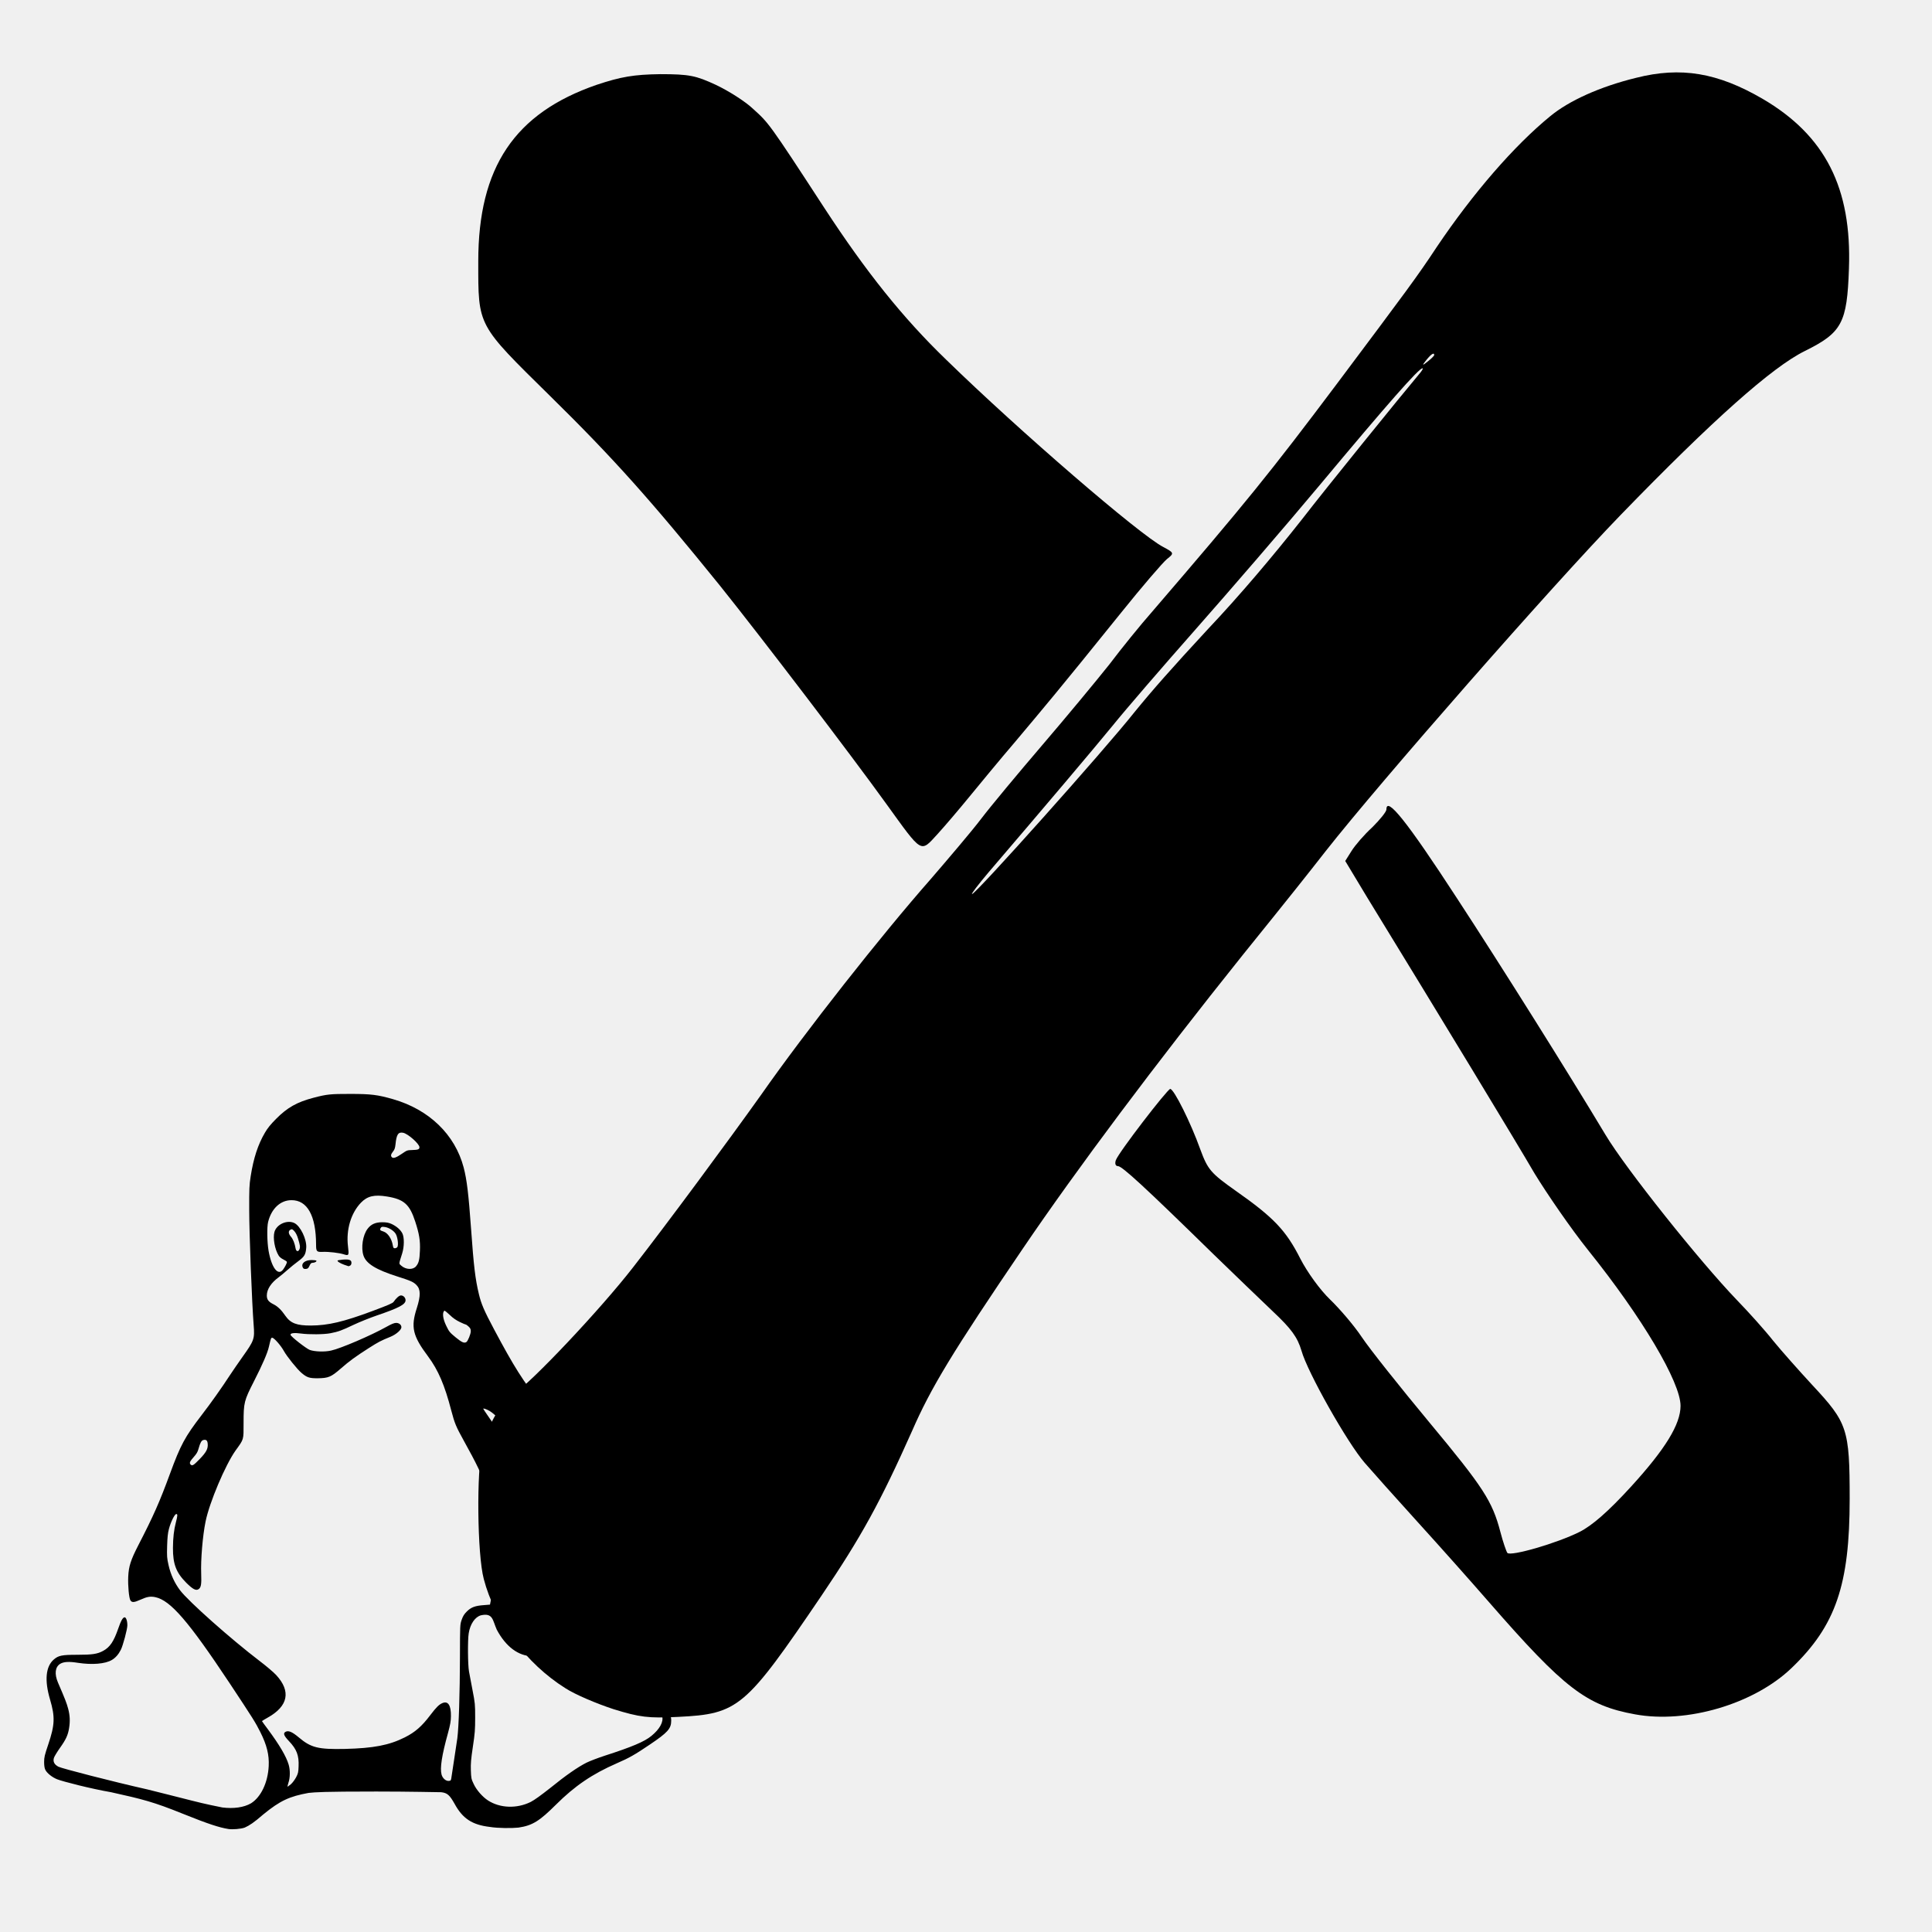
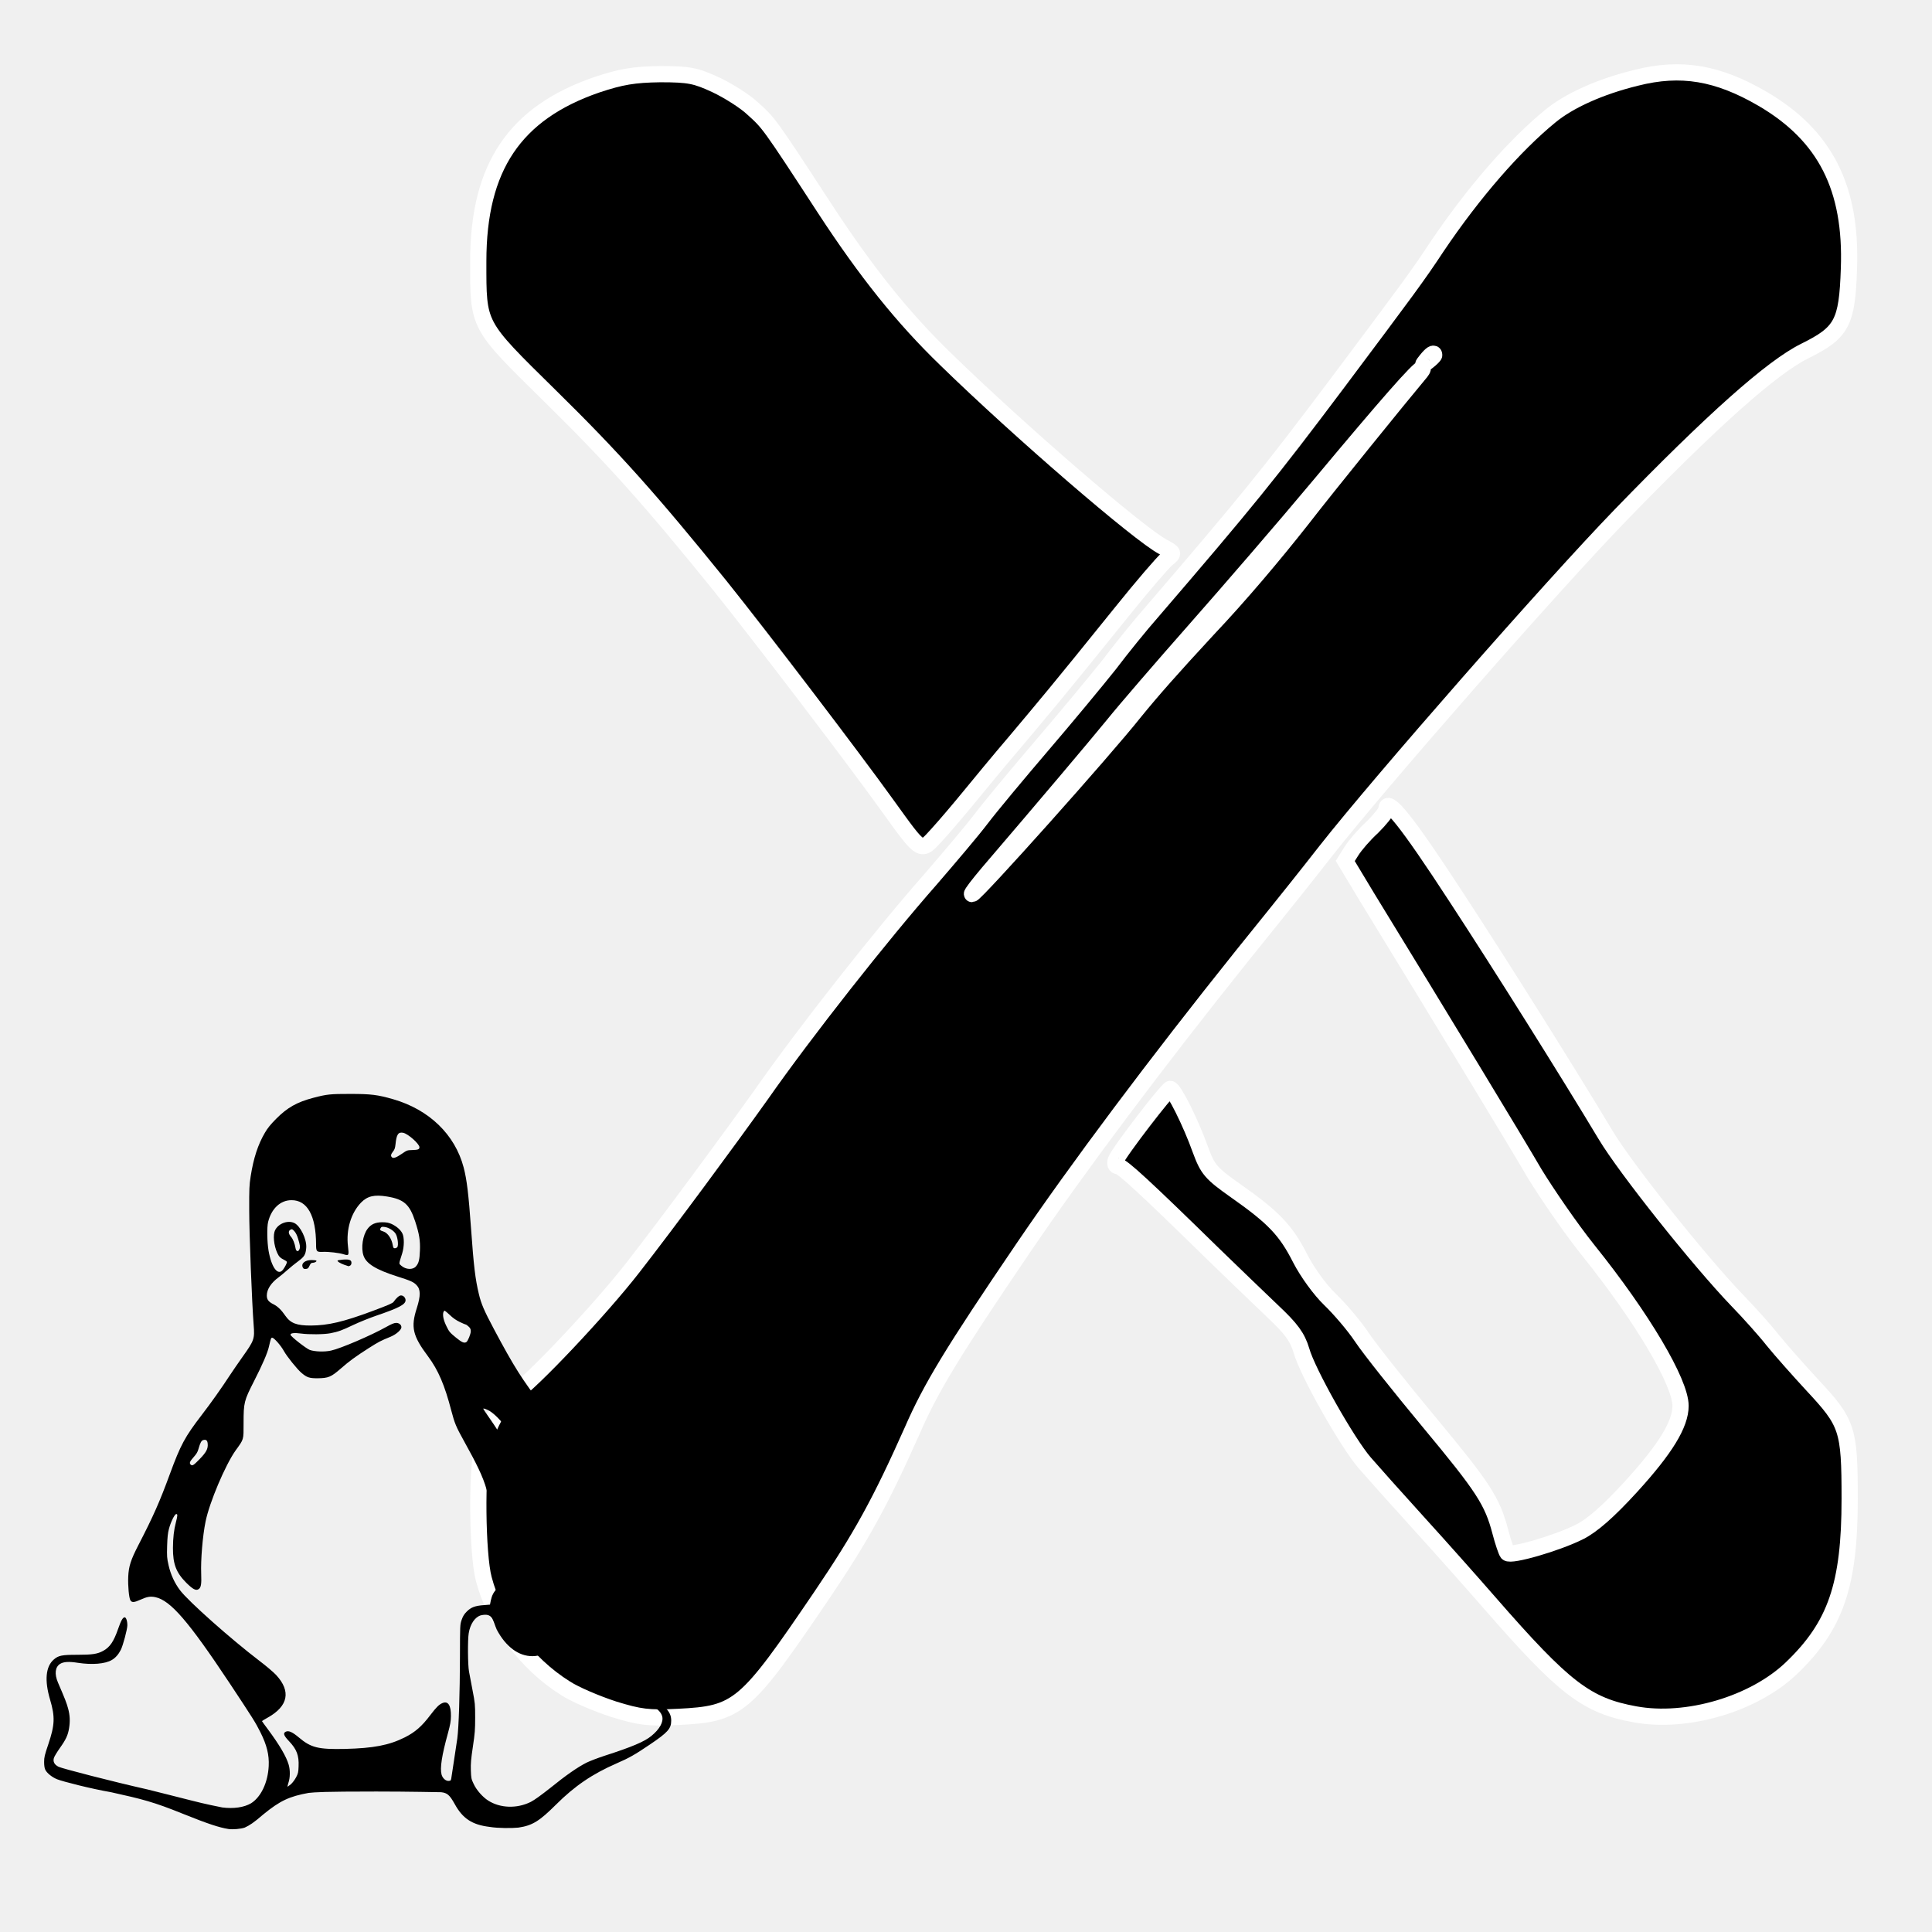
<svg xmlns="http://www.w3.org/2000/svg" version="1.0" width="1024pt" height="1024pt" viewBox="0 0 1024 1024" preserveAspectRatio="xMidYMid meet" id="svg262">
  <defs id="defs266" />
-   <g transform="translate(0,1024) scale(0.1,-0.1)" fill="#000000" stroke="none" id="g260">
-     <path d="m 8671.444,9827.453 c -190.974,-46.769 -354.666,-120.82 -454.051,-202.667 -190.974,-155.896 -409.231,-407.281 -602.154,-693.743 -101.333,-153.949 -159.795,-231.897 -526.154,-721.025 -358.564,-477.436 -483.282,-631.384 -984.102,-1214.051 -58.462,-66.256 -159.795,-190.974 -226.051,-278.666 -68.205,-85.743 -228,-278.666 -356.615,-428.718 -126.667,-148.103 -272.82,-323.487 -321.538,-387.795 -48.718,-64.308 -171.487,-208.513 -268.923,-321.538 -259.179,-294.257 -664.513,-808.718 -896.41,-1140 -173.436,-243.59 -498.871,-684 -678.154,-913.948 -173.436,-224.102 -543.692,-615.794 -633.333,-672.307 -66.256,-40.923 -134.462,-157.846 -167.59,-284.513 -31.179,-118.872 -27.282,-567.077 7.795,-697.641 58.462,-224.102 224.102,-448.205 432.615,-578.769 50.667,-33.128 165.641,-81.846 255.282,-111.077 138.359,-42.872 185.128,-48.718 341.026,-40.923 321.538,15.59 356.615,46.769 760,641.128 212.41,313.743 313.743,498.872 481.333,874.974 99.385,228 212.41,415.077 588.513,968.512 284.513,418.974 701.538,976.307 1163.384,1553.128 268.923,333.231 335.179,417.026 440.41,551.487 286.461,364.41 1198.461,1405.025 1562.871,1781.128 489.128,504.718 802.871,783.384 976.307,869.128 196.82,97.436 224.102,148.102 233.846,436.513 15.59,426.769 -124.718,705.435 -457.949,900.307 -237.744,138.36 -432.615,171.488 -670.359,111.077 z M 7601.599,8358.121 c 0,-3.897 -15.59,-19.487 -33.128,-33.128 -31.18,-25.333 -33.128,-23.385 -7.795,7.795 25.333,31.179 40.923,40.923 40.923,25.333 z m -81.846,-103.282 c -83.795,-99.385 -493.025,-604.102 -617.743,-765.846 -152,-192.923 -329.333,-403.384 -500.82,-584.615 -192.923,-208.513 -294.256,-323.487 -387.795,-438.461 -163.692,-206.564 -841.846,-964.615 -861.333,-964.615 -5.846,0 33.128,50.667 85.743,113.026 311.795,364.41 557.333,654.769 662.564,783.384 64.308,79.897 261.128,307.897 436.513,506.666 175.385,198.769 473.538,543.692 660.615,767.794 354.666,424.82 522.256,615.795 541.743,615.795 5.846,0 -3.897,-15.59 -19.487,-33.128 z" id="path4" style="stroke-width:1.949" />
-     <path d="m 3162.421,9790.429 c -434.564,-150.052 -627.487,-436.513 -627.487,-935.384 0,-346.872 -7.795,-331.282 380,-713.231 335.179,-329.333 532,-549.538 902.256,-1007.487 220.205,-274.769 695.692,-898.359 880.82,-1155.589 192.923,-266.974 179.282,-259.179 270.872,-159.795 40.923,44.82 116.923,134.461 169.538,198.769 52.615,64.308 161.743,196.82 243.59,292.308 152,181.231 214.359,253.333 561.23,684 111.077,138.359 220.205,265.026 241.641,282.564 38.974,31.179 38.974,33.128 -19.487,64.308 -124.718,64.308 -761.949,613.846 -1151.692,993.846 -228,220.205 -422.872,463.795 -643.077,800.923 -298.154,457.948 -296.205,452.103 -380,528.103 -40.923,38.974 -130.564,95.487 -196.82,126.666 -105.231,48.718 -140.308,56.513 -294.256,56.513 -140.308,-1.949 -208.513,-13.642 -337.128,-56.513 z" id="path6" style="stroke-width:1.949" />
-     <path d="m 7348.266,5949.507 c 0,-11.692 -33.128,-52.615 -74.051,-93.538 -42.872,-38.974 -91.59,-95.487 -111.077,-126.667 l -33.128,-52.615 114.974,-190.974 c 397.538,-648.923 791.179,-1297.846 888.615,-1465.435 64.308,-105.231 190.974,-290.359 284.513,-407.282 286.461,-356.615 489.128,-699.59 489.128,-824.308 0,-97.436 -79.897,-228 -261.128,-426.769 -122.769,-134.461 -208.513,-208.513 -274.769,-241.641 -120.82,-60.41 -364.41,-130.564 -381.949,-111.077 -5.846,7.795 -23.385,58.462 -37.026,111.077 -42.872,163.692 -89.641,235.795 -378.051,582.667 -152,183.179 -313.743,385.846 -356.615,450.154 -42.872,64.308 -120.82,153.949 -169.538,200.718 -50.667,48.718 -118.872,142.256 -155.897,214.359 -76,150.051 -140.308,218.256 -342.974,360.513 -132.513,93.538 -148.102,113.026 -187.077,218.256 -50.667,142.256 -140.308,321.538 -159.795,321.538 -15.59,-1.949 -272.82,-335.18 -288.41,-378.051 -5.846,-17.538 -1.949,-31.179 11.692,-31.179 21.436,0 140.308,-109.128 506.666,-467.692 105.231,-101.333 245.538,-237.744 313.744,-302.051 97.436,-91.59 130.564,-136.41 152,-208.513 31.18,-113.025 243.59,-489.128 335.179,-594.359 37.026,-42.872 163.692,-185.128 280.615,-313.743 118.872,-130.564 288.41,-321.538 380,-426.769 397.538,-456 514.461,-545.641 771.692,-592.41 274.769,-50.666 631.384,54.564 830.153,245.538 233.846,224.102 307.897,440.41 307.897,896.41 0,372.205 -11.692,403.385 -198.769,604.102 -70.154,76 -163.692,181.231 -206.564,233.846 -42.872,54.564 -128.615,150.051 -190.974,214.359 -198.769,206.564 -590.461,697.641 -697.641,876.923 -198.769,331.282 -553.436,896.41 -789.23,1256.923 -265.026,407.282 -372.205,539.794 -372.205,467.692 z" id="path8" style="stroke-width:1.949" />
-     <path d="m 1210.106,546.023 c -46.33,7.353 -104.793,25.739 -241.575,80.893 -154.432,62.508 -213.63,77.215 -379.828,113.985 -106.999,18.384 -257.055,56.992 -286.36,68.758 -26.511,10.663 -54.051,32.724 -62.471,50.742 -3.927,8.089 -5.993,22.43 -5.993,40.814 0,25.003 2.665,36.034 21.922,93.026 34.99,103.69 36.681,145.975 9.476,237.899 -30.129,101.852 -23.08,175.39 20.33,212.528 24.525,20.958 42.395,24.635 124.281,24.635 79.569,0 106.447,4.045 137.26,20.959 35.482,19.487 55.448,48.903 78.98,116.559 15.076,43.756 25.003,61.038 34.563,61.038 7.722,0 14.34,-19.12 14.34,-42.285 0,-20.591 -23.165,-107.366 -34.563,-129.796 -12.134,-24.267 -28.68,-43.02 -47.763,-54.05 -35.593,-20.959 -104.168,-26.475 -179.398,-15.076 -48.057,7.721 -75.634,5.883 -94.02,-5.148 -27.209,-16.546 -31.658,-53.683 -11.913,-99.645 38.24,-88.615 45.557,-107.735 53.646,-137.518 9.597,-35.666 11.141,-66.92 5.111,-104.057 -5.994,-36.77 -16.546,-59.934 -47.763,-103.689 -16.105,-22.797 -30.85,-47.065 -32.798,-54.419 -5.515,-19.855 2.611,-34.931 24.525,-46.33 18.606,-9.192 283.933,-77.951 471.384,-120.236 57.727,-14.707 162.889,-40.446 233.485,-58.83 70.965,-18.385 144.504,-33.093 163.625,-36.77 59.198,-7.354 113.985,0 151.857,22.062 52.58,33.093 89.349,109.205 93.761,197.82 2.942,58.463 -9.927,111.044 -44.123,179.067 -26.106,52.213 -38.975,72.435 -162.888,259.591 -218.778,329.454 -313.642,439.395 -394.535,456.309 -26.107,5.148 -43.388,2.205 -78.319,-13.605 -33.461,-15.075 -44.859,-15.811 -52.948,-3.676 -7.721,11.766 -13.972,77.583 -11.766,125.384 2.574,55.521 13.237,88.614 53.683,167.301 80.157,155.167 112.882,229.441 167.668,378.725 56.258,152.961 79.054,195.246 167.669,310.702 48.536,62.876 107.367,145.975 148.916,209.953 15.811,23.9 46.33,68.391 68.024,98.91 61.773,86.776 64.714,94.865 58.831,168.772 -8.825,111.411 -23.532,484.988 -23.532,607.063 -0.37,116.191 0.37,133.841 7.721,180.906 15.075,96.189 38.607,168.367 75.377,230.875 13.972,24.415 29.783,43.719 59.567,73.797 59.566,60.081 111.043,88.908 198.187,111.705 70.965,18.576 88.982,20.422 195.246,20.326 109.572,-0.098 144.503,-4.431 226.132,-27.882 191.201,-54.934 328.35,-187.377 374.312,-361.774 16.914,-64.347 26.107,-140.827 39.343,-325.409 13.972,-197.452 22.43,-266.946 41.182,-344.897 12.501,-52.948 27.578,-87.879 80.525,-187.524 106.632,-200.026 150.755,-269.887 259.96,-410.347 172.081,-221.352 255.179,-397.11 304.45,-643.465 42.286,-211.792 47.433,-293.052 23.165,-366.224 -14.708,-44.123 -29.048,-66.185 -79.422,-121.707 -105.896,-117.295 -223.926,-190.833 -304.818,-190.833 -73.539,0 -140.827,50.006 -188.995,140.827 -22.43,50.006 -19.488,90.085 -83.834,75.745 -31.254,-8.457 -56.993,-46.33 -64.714,-95.233 -5.883,-34.931 -4.78,-168.771 1.471,-202.232 2.574,-15.075 11.399,-59.934 18.752,-99.277 13.238,-68.023 13.972,-75.378 13.972,-145.239 0,-64.347 -1.471,-83.835 -12.134,-154.432 -9.928,-66.185 -11.765,-88.982 -10.663,-125.016 1.471,-41.917 2.205,-45.962 14.708,-72.068 15.075,-33.092 48.167,-69.862 76.848,-88.246 63.244,-40.447 151.49,-44.123 225.764,-7.354 20.959,11.031 51.478,33.093 102.955,73.54 83.466,67.655 145.607,110.676 192.672,134.576 18.017,8.824 61.405,25.371 96.336,36.77 144.872,46.697 211.057,74.641 247.827,105.16 43.755,35.666 64.714,74.274 56.992,103.322 -9.928,36.034 -51.477,61.773 -136.415,83.834 -63.979,16.914 -79.422,24.635 -105.528,53.316 -23.165,25.371 -41.182,61.773 -54.42,110.308 -12.869,47.432 -14.708,124.281 -3.677,154.432 7.722,21.326 15.444,31.254 24.269,31.254 10.296,0 15.443,-18.017 18.384,-66.185 3.677,-53.683 12.135,-81.996 36.77,-118.03 34.931,-51.845 72.069,-85.305 156.27,-141.194 87.879,-58.096 112.146,-86.041 112.146,-130.532 0,-42.285 -18.752,-62.876 -114.352,-127.222 -78.319,-52.948 -107.734,-69.862 -173.919,-98.542 -130.532,-56.993 -223.191,-120.236 -322.836,-219.513 -85.305,-84.57 -122.443,-110.309 -198.556,-121.34 -34.195,-3.676 -108.837,-3.676 -152.592,3.677 -92.659,11.031 -143.034,44.123 -185.318,121.339 -26.842,47.801 -39.343,58.831 -71.701,62.509 -13.972,0 -168.404,3.676 -343.426,3.676 -287.538,0 -322.101,-3.676 -359.237,-7.354 -100.749,-18.384 -150.387,-40.446 -240.104,-113.985 -50.742,-44.123 -73.907,-58.831 -98.542,-69.862 -20.223,-7.354 -65.45,-11.031 -87.144,-7.354 z m 331.66,237.163 c 8.089,6.985 20.224,23.164 27.21,36.034 11.031,20.591 12.502,26.842 13.604,58.463 2.575,58.096 -9.927,90.821 -51.109,134.208 -28.312,29.783 -32.358,42.653 -16.179,50.007 15.076,6.617 34.195,-1.838 68.391,-30.519 64.714,-54.786 102.954,-63.98 244.148,-61.037 151.858,3.676 234.589,19.487 318.056,61.405 54.051,27.209 89.718,58.096 134.944,118.029 31.989,41.918 46.33,56.258 64.346,63.611 29.783,12.502 45.594,-11.767 44.859,-69.494 -0.37,-26.841 -3.309,-43.756 -15.443,-88.614 -33.093,-119.501 -43.388,-186.789 -34.196,-220.984 5.516,-19.856 22.798,-34.931 38.608,-33.46 11.031,1.103 11.399,1.838 14.34,23.165 1.471,12.134 7.721,53.316 13.972,91.924 5.883,38.24 13.237,87.878 16.547,110.308 7.721,58.095 13.604,238.267 13.972,433.879 0.37,168.771 0.37,169.139 9.192,194.878 6.986,19.855 13.237,29.783 27.576,44.123 22.43,22.062 43.388,30.151 90.821,33.46 l 31.622,2.573 4.412,22.43 c 10.663,51.109 41.182,80.157 101.484,96.336 19.488,5.148 38.975,6.986 80.893,6.986 60.67,0 77.583,-3.677 132.369,-30.15 24.636,-11.767 45.962,-15.811 45.962,-8.825 0,5.516 -29.783,33.46 -53.683,50.374 -12.502,9.192 -34.195,20.959 -47.8,26.475 -18.752,7.721 -25.738,12.502 -26.474,18.017 -0.733,4.412 4.78,29.048 12.134,55.154 21.327,77.216 28.312,126.119 28.68,199.658 0.733,120.972 -20.591,201.129 -90.82,336.808 -65.082,125.752 -133.841,218.043 -188.259,252.606 -15.811,9.56 -34.563,16.179 -34.563,12.134 0,-1.472 13.236,-20.959 29.047,-43.756 75.01,-106.264 152.96,-241.943 186.054,-324.674 26.842,-66.185 47.065,-155.902 53.316,-237.53 10.663,-133.841 -25.739,-248.193 -88.246,-276.139 -12.501,-5.883 -26.475,-8.089 -56.992,-8.825 -48.536,-1.838 -55.154,0.733 -68.024,26.474 l -9.192,18.385 -2.207,147.077 c -4.045,250.4 -15.811,293.052 -147.077,530.215 -40.447,72.803 -48.535,91.924 -65.817,158.108 -35.299,136.047 -69.495,215.837 -123.178,287.904 -81.996,109.573 -92.659,155.167 -59.934,256.283 20.959,65.817 20.591,99.645 -1.471,122.074 -16.178,16.546 -28.68,22.429 -102.587,45.962 -112.147,35.666 -163.991,67.656 -178.331,109.941 -14.34,41.549 -4.045,109.205 21.694,142.665 18.385,24.268 41.917,34.563 77.951,34.563 23.9,-0.368 33.46,-2.206 50.006,-9.56 25.371,-12.134 45.594,-29.415 55.89,-48.903 11.031,-20.959 10.663,-70.597 -0.733,-106.999 -18.752,-59.198 -18.016,-52.948 -4.78,-64.714 23.901,-21.326 61.773,-23.165 78.319,-3.309 14.341,16.914 18.752,34.196 20.591,82.731 2.206,52.948 -3.309,88.247 -25.003,154.799 -29.784,91.188 -59.567,117.662 -149.652,132.37 -67.288,11.031 -104.057,2.206 -137.886,-32.725 -52.947,-55.154 -79.421,-143.033 -68.758,-231.28 5.883,-48.904 4.78,-51.11 -22.797,-42.285 -24.635,7.722 -78.686,13.972 -109.94,12.869 -33.46,-1.471 -36.402,1.472 -36.402,38.976 -0.37,152.593 -46.33,235.692 -130.532,234.957 -58.463,0 -105.896,-44.491 -123.544,-115.088 -6.987,-27.577 -5.516,-106.631 2.206,-152.593 15.811,-90.453 50.007,-135.679 76.849,-100.381 11.031,15.075 20.591,34.196 20.591,40.446 0,2.574 -8.457,8.457 -18.385,13.237 -11.031,5.148 -20.959,13.237 -25.371,20.591 -20.959,33.46 -31.254,93.394 -22.43,125.383 11.399,40.446 66.921,65.45 105.161,47.433 32.357,-15.443 66.92,-86.776 63.243,-131.635 -2.941,-35.666 -9.56,-46.697 -41.918,-70.597 -16.178,-11.766 -42.285,-33.092 -58.464,-47.432 -16.178,-14.34 -36.034,-30.886 -44.123,-36.77 -41.181,-29.783 -64.346,-64.714 -64.346,-97.807 0,-21.694 8.824,-33.46 36.401,-47.065 21.694,-11.03 41.182,-30.151 61.773,-60.302 27.577,-39.711 60.302,-52.213 135.311,-51.845 91.555,0.368 173.552,19.855 327.248,77.216 83.467,31.254 106.632,41.182 111.412,48.536 13.604,19.855 29.415,33.828 38.975,33.828 12.869,0 24.268,-12.134 24.268,-25.371 0,-22.429 -34.563,-40.814 -154.431,-81.628 -35.299,-12.134 -90.085,-34.196 -121.34,-48.903 -63.243,-30.151 -80.892,-36.402 -122.442,-44.491 -34.196,-6.618 -113.25,-7.354 -156.638,-1.471 -35.299,4.78 -56.624,2.206 -54.787,-6.986 1.837,-9.56 83.467,-73.171 102.219,-80.157 26.474,-9.193 78.686,-11.031 112.515,-3.309 51.109,11.031 212.527,80.525 292.685,125.384 26.842,15.075 41.917,21.326 51.477,21.326 16.179,0.368 28.68,-9.928 28.68,-22.797 0,-13.973 -27.21,-37.873 -56.993,-50.374 -52.58,-21.326 -63.611,-27.209 -115.824,-60.302 -71.333,-45.594 -102.587,-68.391 -149.651,-109.573 -50.374,-43.756 -64.714,-49.639 -120.604,-50.374 -44.491,-0.368 -58.096,4.045 -87.144,29.048 -22.797,19.488 -77.216,87.143 -92.659,115.456 -16.179,29.416 -52.212,70.23 -61.773,70.23 -6.251,0 -6.987,-1.471 -17.649,-47.8 -7.353,-33.093 -34.563,-95.601 -78.686,-182.009 -52.949,-104.057 -55.522,-113.249 -55.522,-222.455 0,-91.188 2.206,-83.466 -42.285,-145.239 -54.419,-76.481 -138.989,-276.138 -159.212,-376.887 -15.443,-75.377 -26.106,-203.703 -23.165,-275.771 2.207,-57.361 -0.733,-74.274 -14.34,-82.731 -13.972,-8.824 -30.519,0.37 -64.714,34.196 -53.683,54.051 -70.965,98.909 -70.597,184.583 0.37,54.419 5.147,96.336 15.811,136.782 9.192,34.563 9.56,44.491 1.103,42.652 -8.825,-1.471 -28.68,-42.285 -38.24,-78.687 -5.883,-21.694 -8.09,-44.123 -9.56,-89.718 -1.471,-55.889 -1.103,-63.979 7.722,-102.954 11.031,-48.903 31.99,-94.497 61.038,-132.738 44.49,-58.831 269.887,-258.856 419.906,-373.209 36.034,-27.21 76.113,-61.405 89.35,-75.745 79.421,-86.041 63.978,-164.727 -44.491,-225.397 -16.914,-9.559 -30.887,-18.016 -30.887,-18.752 0,-0.733 13.972,-20.223 30.887,-42.652 62.14,-83.834 98.174,-145.239 110.676,-188.26 8.456,-28.312 8.089,-69.126 -1.103,-95.232 -3.676,-11.767 -5.883,-21.327 -4.413,-21.327 1.471,0 9.192,7.354 17.282,12.87 z m 63.611,2737.851 c -11.399,21.694 9.928,40.446 46.329,40.446 12.87,0 24.268,-1.471 25.371,-3.677 2.574,-4.412 -9.928,-11.03 -20.959,-11.03 -6.619,0 -10.295,-3.677 -15.811,-15.811 -5.883,-12.869 -9.192,-15.811 -19.12,-16.546 -8.824,-0.735 -12.502,0.735 -15.811,6.619 z m 218.042,15.811 c -21.326,7.721 -37.873,18.385 -33.827,22.429 1.103,1.103 13.604,2.941 27.576,4.412 33.092,2.942 45.594,-1.838 45.594,-16.546 0,-7.354 -2.574,-12.502 -6.986,-15.076 -4.045,-1.838 -7.722,-3.677 -8.457,-3.309 -0.37,0 -11.399,3.677 -23.9,8.089 z m -765.539,-1030.647 c 35.299,36.402 45.227,54.786 43.02,80.893 -1.103,18.017 -8.089,24.268 -22.797,20.591 -10.663,-2.574 -16.546,-13.605 -26.106,-47.065 -4.044,-16.178 -10.663,-26.842 -25.739,-43.756 -20.223,-22.797 -23.9,-31.254 -15.811,-39.343 8.457,-8.457 15.443,-4.413 47.433,28.68 z m 1414.152,620.668 c 7.721,4.78 23.165,42.653 23.165,56.992 0,11.399 -2.206,16.546 -11.398,25.003 -6.251,5.883 -12.869,10.663 -14.708,10.663 -1.837,0 -16.179,5.883 -31.989,13.605 -19.12,9.192 -36.034,20.591 -52.58,36.769 -13.236,12.502 -26.106,23.165 -28.313,23.165 -2.206,0 -5.147,-4.413 -6.619,-9.56 -4.044,-16.914 1.838,-43.02 17.283,-73.906 13.236,-27.577 18.016,-33.093 48.535,-58.096 32.724,-26.842 44.859,-31.99 56.625,-24.636 z M 1587.36,3619.211 c 4.413,11.399 3.309,20.223 -8.089,57.36 -4.78,16.178 -11.766,29.783 -19.12,37.872 -10.664,11.399 -12.502,12.134 -20.959,7.722 -12.133,-6.618 -11.031,-21.326 3.309,-37.505 10.663,-12.134 19.855,-35.298 24.267,-61.773 2.942,-16.914 14.708,-19.12 20.591,-3.677 z m 518.082,10.296 c 8.089,9.56 2.206,55.154 -8.825,72.068 -11.398,17.282 -37.872,33.092 -58.83,35.298 -13.973,1.838 -16.546,0.737 -20.591,-6.251 -5.148,-9.56 -2.574,-12.501 15.443,-18.017 22.796,-7.354 43.755,-38.608 49.271,-73.171 2.205,-12.869 4.044,-15.443 10.663,-15.443 4.78,0 10.296,2.574 12.869,5.516 z m 24.635,495.284 c 26.475,18.274 28.312,19.083 53.683,19.745 32.357,0.846 39.343,3.566 39.343,14.965 0,17.759 -61.037,71.884 -86.776,76.664 -25.738,4.854 -34.931,-9.119 -40.078,-61.441 -2.207,-19.561 -4.78,-27.724 -13.237,-38.203 -11.399,-14.45 -13.237,-22.944 -5.883,-30.224 7.354,-7.538 23.165,-1.986 52.947,18.495 z" id="path710" style="stroke-width:3.677" />
+   <g transform="translate(0,1024) scale(0.1,-0.1)" fill="#000000" stroke="none" id="g260" style="stroke:#ffffff;stroke-opacity:1;stroke-width:86;stroke-dasharray:none">
+     <path d="m 8671.444,9827.453 c -190.974,-46.769 -354.666,-120.82 -454.051,-202.667 -190.974,-155.896 -409.231,-407.281 -602.154,-693.743 -101.333,-153.949 -159.795,-231.897 -526.154,-721.025 -358.564,-477.436 -483.282,-631.384 -984.102,-1214.051 -58.462,-66.256 -159.795,-190.974 -226.051,-278.666 -68.205,-85.743 -228,-278.666 -356.615,-428.718 -126.667,-148.103 -272.82,-323.487 -321.538,-387.795 -48.718,-64.308 -171.487,-208.513 -268.923,-321.538 -259.179,-294.257 -664.513,-808.718 -896.41,-1140 -173.436,-243.59 -498.871,-684 -678.154,-913.948 -173.436,-224.102 -543.692,-615.794 -633.333,-672.307 -66.256,-40.923 -134.462,-157.846 -167.59,-284.513 -31.179,-118.872 -27.282,-567.077 7.795,-697.641 58.462,-224.102 224.102,-448.205 432.615,-578.769 50.667,-33.128 165.641,-81.846 255.282,-111.077 138.359,-42.872 185.128,-48.718 341.026,-40.923 321.538,15.59 356.615,46.769 760,641.128 212.41,313.743 313.743,498.872 481.333,874.974 99.385,228 212.41,415.077 588.513,968.512 284.513,418.974 701.538,976.307 1163.384,1553.128 268.923,333.231 335.179,417.026 440.41,551.487 286.461,364.41 1198.461,1405.025 1562.871,1781.128 489.128,504.718 802.871,783.384 976.307,869.128 196.82,97.436 224.102,148.102 233.846,436.513 15.59,426.769 -124.718,705.435 -457.949,900.307 -237.744,138.36 -432.615,171.488 -670.359,111.077 z M 7601.599,8358.121 c 0,-3.897 -15.59,-19.487 -33.128,-33.128 -31.18,-25.333 -33.128,-23.385 -7.795,7.795 25.333,31.179 40.923,40.923 40.923,25.333 z m -81.846,-103.282 c -83.795,-99.385 -493.025,-604.102 -617.743,-765.846 -152,-192.923 -329.333,-403.384 -500.82,-584.615 -192.923,-208.513 -294.256,-323.487 -387.795,-438.461 -163.692,-206.564 -841.846,-964.615 -861.333,-964.615 -5.846,0 33.128,50.667 85.743,113.026 311.795,364.41 557.333,654.769 662.564,783.384 64.308,79.897 261.128,307.897 436.513,506.666 175.385,198.769 473.538,543.692 660.615,767.794 354.666,424.82 522.256,615.795 541.743,615.795 5.846,0 -3.897,-15.59 -19.487,-33.128 z" id="path4" style="stroke-width:86;stroke:#ffffff;stroke-opacity:1;stroke-dasharray:none" />
+     <path d="m 3162.421,9790.429 c -434.564,-150.052 -627.487,-436.513 -627.487,-935.384 0,-346.872 -7.795,-331.282 380,-713.231 335.179,-329.333 532,-549.538 902.256,-1007.487 220.205,-274.769 695.692,-898.359 880.82,-1155.589 192.923,-266.974 179.282,-259.179 270.872,-159.795 40.923,44.82 116.923,134.461 169.538,198.769 52.615,64.308 161.743,196.82 243.59,292.308 152,181.231 214.359,253.333 561.23,684 111.077,138.359 220.205,265.026 241.641,282.564 38.974,31.179 38.974,33.128 -19.487,64.308 -124.718,64.308 -761.949,613.846 -1151.692,993.846 -228,220.205 -422.872,463.795 -643.077,800.923 -298.154,457.948 -296.205,452.103 -380,528.103 -40.923,38.974 -130.564,95.487 -196.82,126.666 -105.231,48.718 -140.308,56.513 -294.256,56.513 -140.308,-1.949 -208.513,-13.642 -337.128,-56.513 z" id="path6" style="stroke-width:86;stroke:#ffffff;stroke-opacity:1;stroke-dasharray:none" />
+     <path d="m 7348.266,5949.507 c 0,-11.692 -33.128,-52.615 -74.051,-93.538 -42.872,-38.974 -91.59,-95.487 -111.077,-126.667 l -33.128,-52.615 114.974,-190.974 c 397.538,-648.923 791.179,-1297.846 888.615,-1465.435 64.308,-105.231 190.974,-290.359 284.513,-407.282 286.461,-356.615 489.128,-699.59 489.128,-824.308 0,-97.436 -79.897,-228 -261.128,-426.769 -122.769,-134.461 -208.513,-208.513 -274.769,-241.641 -120.82,-60.41 -364.41,-130.564 -381.949,-111.077 -5.846,7.795 -23.385,58.462 -37.026,111.077 -42.872,163.692 -89.641,235.795 -378.051,582.667 -152,183.179 -313.743,385.846 -356.615,450.154 -42.872,64.308 -120.82,153.949 -169.538,200.718 -50.667,48.718 -118.872,142.256 -155.897,214.359 -76,150.051 -140.308,218.256 -342.974,360.513 -132.513,93.538 -148.102,113.026 -187.077,218.256 -50.667,142.256 -140.308,321.538 -159.795,321.538 -15.59,-1.949 -272.82,-335.18 -288.41,-378.051 -5.846,-17.538 -1.949,-31.179 11.692,-31.179 21.436,0 140.308,-109.128 506.666,-467.692 105.231,-101.333 245.538,-237.744 313.744,-302.051 97.436,-91.59 130.564,-136.41 152,-208.513 31.18,-113.025 243.59,-489.128 335.179,-594.359 37.026,-42.872 163.692,-185.128 280.615,-313.743 118.872,-130.564 288.41,-321.538 380,-426.769 397.538,-456 514.461,-545.641 771.692,-592.41 274.769,-50.666 631.384,54.564 830.153,245.538 233.846,224.102 307.897,440.41 307.897,896.41 0,372.205 -11.692,403.385 -198.769,604.102 -70.154,76 -163.692,181.231 -206.564,233.846 -42.872,54.564 -128.615,150.051 -190.974,214.359 -198.769,206.564 -590.461,697.641 -697.641,876.923 -198.769,331.282 -553.436,896.41 -789.23,1256.923 -265.026,407.282 -372.205,539.794 -372.205,467.692 z" id="path8" style="stroke-width:86;stroke:#ffffff;stroke-opacity:1;stroke-dasharray:none" />
  </g>
+   <path d="m 1210.106,546.023 c -46.33,7.353 -104.793,25.739 -241.575,80.893 -154.432,62.508 -213.63,77.215 -379.828,113.985 -106.999,18.384 -257.055,56.992 -286.36,68.758 -26.511,10.663 -54.051,32.724 -62.471,50.742 -3.927,8.089 -5.993,22.43 -5.993,40.814 0,25.003 2.665,36.034 21.922,93.026 34.99,103.69 36.681,145.975 9.476,237.899 -30.129,101.852 -23.08,175.39 20.33,212.528 24.525,20.958 42.395,24.635 124.281,24.635 79.569,0 106.447,4.045 137.26,20.959 35.482,19.487 55.448,48.903 78.98,116.559 15.076,43.756 25.003,61.038 34.563,61.038 7.722,0 14.34,-19.12 14.34,-42.285 0,-20.591 -23.165,-107.366 -34.563,-129.796 -12.134,-24.267 -28.68,-43.02 -47.763,-54.05 -35.593,-20.959 -104.168,-26.475 -179.398,-15.076 -48.057,7.721 -75.634,5.883 -94.02,-5.148 -27.209,-16.546 -31.658,-53.683 -11.913,-99.645 38.24,-88.615 45.557,-107.735 53.646,-137.518 9.597,-35.666 11.141,-66.92 5.111,-104.057 -5.994,-36.77 -16.546,-59.934 -47.763,-103.689 -16.105,-22.797 -30.85,-47.065 -32.798,-54.419 -5.515,-19.855 2.611,-34.931 24.525,-46.33 18.606,-9.192 283.933,-77.951 471.384,-120.236 57.727,-14.707 162.889,-40.446 233.485,-58.83 70.965,-18.385 144.504,-33.093 163.625,-36.77 59.198,-7.354 113.985,0 151.857,22.062 52.58,33.093 89.349,109.205 93.761,197.82 2.942,58.463 -9.927,111.044 -44.123,179.067 -26.106,52.213 -38.975,72.435 -162.888,259.591 -218.778,329.454 -313.642,439.395 -394.535,456.309 -26.107,5.148 -43.388,2.205 -78.319,-13.605 -33.461,-15.075 -44.859,-15.811 -52.948,-3.676 -7.721,11.766 -13.972,77.583 -11.766,125.384 2.574,55.521 13.237,88.614 53.683,167.301 80.157,155.167 112.882,229.441 167.668,378.725 56.258,152.961 79.054,195.246 167.669,310.702 48.536,62.876 107.367,145.975 148.916,209.953 15.811,23.9 46.33,68.391 68.024,98.91 61.773,86.776 64.714,94.865 58.831,168.772 -8.825,111.411 -23.532,484.988 -23.532,607.063 -0.37,116.191 0.37,133.841 7.721,180.906 15.075,96.189 38.607,168.367 75.377,230.875 13.972,24.415 29.783,43.719 59.567,73.797 59.566,60.081 111.043,88.908 198.187,111.705 70.965,18.576 88.982,20.422 195.246,20.326 109.572,-0.098 144.503,-4.431 226.132,-27.882 191.201,-54.934 328.35,-187.377 374.312,-361.774 16.914,-64.347 26.107,-140.827 39.343,-325.409 13.972,-197.452 22.43,-266.946 41.182,-344.897 12.501,-52.948 27.578,-87.879 80.525,-187.524 106.632,-200.026 150.755,-269.887 259.96,-410.347 172.081,-221.352 255.179,-397.11 304.45,-643.465 42.286,-211.792 47.433,-293.052 23.165,-366.224 -14.708,-44.123 -29.048,-66.185 -79.422,-121.707 -105.896,-117.295 -223.926,-190.833 -304.818,-190.833 -73.539,0 -140.827,50.006 -188.995,140.827 -22.43,50.006 -19.488,90.085 -83.834,75.745 -31.254,-8.457 -56.993,-46.33 -64.714,-95.233 -5.883,-34.931 -4.78,-168.771 1.471,-202.232 2.574,-15.075 11.399,-59.934 18.752,-99.277 13.238,-68.023 13.972,-75.378 13.972,-145.239 0,-64.347 -1.471,-83.835 -12.134,-154.432 -9.928,-66.185 -11.765,-88.982 -10.663,-125.016 1.471,-41.917 2.205,-45.962 14.708,-72.068 15.075,-33.092 48.167,-69.862 76.848,-88.246 63.244,-40.447 151.49,-44.123 225.764,-7.354 20.959,11.031 51.478,33.093 102.955,73.54 83.466,67.655 145.607,110.676 192.672,134.576 18.017,8.824 61.405,25.371 96.336,36.77 144.872,46.697 211.057,74.641 247.827,105.16 43.755,35.666 64.714,74.274 56.992,103.322 -9.928,36.034 -51.477,61.773 -136.415,83.834 -63.979,16.914 -79.422,24.635 -105.528,53.316 -23.165,25.371 -41.182,61.773 -54.42,110.308 -12.869,47.432 -14.708,124.281 -3.677,154.432 7.722,21.326 15.444,31.254 24.269,31.254 10.296,0 15.443,-18.017 18.384,-66.185 3.677,-53.683 12.135,-81.996 36.77,-118.03 34.931,-51.845 72.069,-85.305 156.27,-141.194 87.879,-58.096 112.146,-86.041 112.146,-130.532 0,-42.285 -18.752,-62.876 -114.352,-127.222 -78.319,-52.948 -107.734,-69.862 -173.919,-98.542 -130.532,-56.993 -223.191,-120.236 -322.836,-219.513 -85.305,-84.57 -122.443,-110.309 -198.556,-121.34 -34.195,-3.676 -108.837,-3.676 -152.592,3.677 -92.659,11.031 -143.034,44.123 -185.318,121.339 -26.842,47.801 -39.343,58.831 -71.701,62.509 -13.972,0 -168.404,3.676 -343.426,3.676 -287.538,0 -322.101,-3.676 -359.237,-7.354 -100.749,-18.384 -150.387,-40.446 -240.104,-113.985 -50.742,-44.123 -73.907,-58.831 -98.542,-69.862 -20.223,-7.354 -65.45,-11.031 -87.144,-7.354 z m 331.66,237.163 c 8.089,6.985 20.224,23.164 27.21,36.034 11.031,20.591 12.502,26.842 13.604,58.463 2.575,58.096 -9.927,90.821 -51.109,134.208 -28.312,29.783 -32.358,42.653 -16.179,50.007 15.076,6.617 34.195,-1.838 68.391,-30.519 64.714,-54.786 102.954,-63.98 244.148,-61.037 151.858,3.676 234.589,19.487 318.056,61.405 54.051,27.209 89.718,58.096 134.944,118.029 31.989,41.918 46.33,56.258 64.346,63.611 29.783,12.502 45.594,-11.767 44.859,-69.494 -0.37,-26.841 -3.309,-43.756 -15.443,-88.614 -33.093,-119.501 -43.388,-186.789 -34.196,-220.984 5.516,-19.856 22.798,-34.931 38.608,-33.46 11.031,1.103 11.399,1.838 14.34,23.165 1.471,12.134 7.721,53.316 13.972,91.924 5.883,38.24 13.237,87.878 16.547,110.308 7.721,58.095 13.604,238.267 13.972,433.879 0.37,168.771 0.37,169.139 9.192,194.878 6.986,19.855 13.237,29.783 27.576,44.123 22.43,22.062 43.388,30.151 90.821,33.46 l 31.622,2.573 4.412,22.43 c 10.663,51.109 41.182,80.157 101.484,96.336 19.488,5.148 38.975,6.986 80.893,6.986 60.67,0 77.583,-3.677 132.369,-30.15 24.636,-11.767 45.962,-15.811 45.962,-8.825 0,5.516 -29.783,33.46 -53.683,50.374 -12.502,9.192 -34.195,20.959 -47.8,26.475 -18.752,7.721 -25.738,12.502 -26.474,18.017 -0.733,4.412 4.78,29.048 12.134,55.154 21.327,77.216 28.312,126.119 28.68,199.658 0.733,120.972 -20.591,201.129 -90.82,336.808 -65.082,125.752 -133.841,218.043 -188.259,252.606 -15.811,9.56 -34.563,16.179 -34.563,12.134 0,-1.472 13.236,-20.959 29.047,-43.756 75.01,-106.264 152.96,-241.943 186.054,-324.674 26.842,-66.185 47.065,-155.902 53.316,-237.53 10.663,-133.841 -25.739,-248.193 -88.246,-276.139 -12.501,-5.883 -26.475,-8.089 -56.992,-8.825 -48.536,-1.838 -55.154,0.733 -68.024,26.474 l -9.192,18.385 -2.207,147.077 c -4.045,250.4 -15.811,293.052 -147.077,530.215 -40.447,72.803 -48.535,91.924 -65.817,158.108 -35.299,136.047 -69.495,215.837 -123.178,287.904 -81.996,109.573 -92.659,155.167 -59.934,256.283 20.959,65.817 20.591,99.645 -1.471,122.074 -16.178,16.546 -28.68,22.429 -102.587,45.962 -112.147,35.666 -163.991,67.656 -178.331,109.941 -14.34,41.549 -4.045,109.205 21.694,142.665 18.385,24.268 41.917,34.563 77.951,34.563 23.9,-0.368 33.46,-2.206 50.006,-9.56 25.371,-12.134 45.594,-29.415 55.89,-48.903 11.031,-20.959 10.663,-70.597 -0.733,-106.999 -18.752,-59.198 -18.016,-52.948 -4.78,-64.714 23.901,-21.326 61.773,-23.165 78.319,-3.309 14.341,16.914 18.752,34.196 20.591,82.731 2.206,52.948 -3.309,88.247 -25.003,154.799 -29.784,91.188 -59.567,117.662 -149.652,132.37 -67.288,11.031 -104.057,2.206 -137.886,-32.725 -52.947,-55.154 -79.421,-143.033 -68.758,-231.28 5.883,-48.904 4.78,-51.11 -22.797,-42.285 -24.635,7.722 -78.686,13.972 -109.94,12.869 -33.46,-1.471 -36.402,1.472 -36.402,38.976 -0.37,152.593 -46.33,235.692 -130.532,234.957 -58.463,0 -105.896,-44.491 -123.544,-115.088 -6.987,-27.577 -5.516,-106.631 2.206,-152.593 15.811,-90.453 50.007,-135.679 76.849,-100.381 11.031,15.075 20.591,34.196 20.591,40.446 0,2.574 -8.457,8.457 -18.385,13.237 -11.031,5.148 -20.959,13.237 -25.371,20.591 -20.959,33.46 -31.254,93.394 -22.43,125.383 11.399,40.446 66.921,65.45 105.161,47.433 32.357,-15.443 66.92,-86.776 63.243,-131.635 -2.941,-35.666 -9.56,-46.697 -41.918,-70.597 -16.178,-11.766 -42.285,-33.092 -58.464,-47.432 -16.178,-14.34 -36.034,-30.886 -44.123,-36.77 -41.181,-29.783 -64.346,-64.714 -64.346,-97.807 0,-21.694 8.824,-33.46 36.401,-47.065 21.694,-11.03 41.182,-30.151 61.773,-60.302 27.577,-39.711 60.302,-52.213 135.311,-51.845 91.555,0.368 173.552,19.855 327.248,77.216 83.467,31.254 106.632,41.182 111.412,48.536 13.604,19.855 29.415,33.828 38.975,33.828 12.869,0 24.268,-12.134 24.268,-25.371 0,-22.429 -34.563,-40.814 -154.431,-81.628 -35.299,-12.134 -90.085,-34.196 -121.34,-48.903 -63.243,-30.151 -80.892,-36.402 -122.442,-44.491 -34.196,-6.618 -113.25,-7.354 -156.638,-1.471 -35.299,4.78 -56.624,2.206 -54.787,-6.986 1.837,-9.56 83.467,-73.171 102.219,-80.157 26.474,-9.193 78.686,-11.031 112.515,-3.309 51.109,11.031 212.527,80.525 292.685,125.384 26.842,15.075 41.917,21.326 51.477,21.326 16.179,0.368 28.68,-9.928 28.68,-22.797 0,-13.973 -27.21,-37.873 -56.993,-50.374 -52.58,-21.326 -63.611,-27.209 -115.824,-60.302 -71.333,-45.594 -102.587,-68.391 -149.651,-109.573 -50.374,-43.756 -64.714,-49.639 -120.604,-50.374 -44.491,-0.368 -58.096,4.045 -87.144,29.048 -22.797,19.488 -77.216,87.143 -92.659,115.456 -16.179,29.416 -52.212,70.23 -61.773,70.23 -6.251,0 -6.987,-1.471 -17.649,-47.8 -7.353,-33.093 -34.563,-95.601 -78.686,-182.009 -52.949,-104.057 -55.522,-113.249 -55.522,-222.455 0,-91.188 2.206,-83.466 -42.285,-145.239 -54.419,-76.481 -138.989,-276.138 -159.212,-376.887 -15.443,-75.377 -26.106,-203.703 -23.165,-275.771 2.207,-57.361 -0.733,-74.274 -14.34,-82.731 -13.972,-8.824 -30.519,0.37 -64.714,34.196 -53.683,54.051 -70.965,98.909 -70.597,184.583 0.37,54.419 5.147,96.336 15.811,136.782 9.192,34.563 9.56,44.491 1.103,42.652 -8.825,-1.471 -28.68,-42.285 -38.24,-78.687 -5.883,-21.694 -8.09,-44.123 -9.56,-89.718 -1.471,-55.889 -1.103,-63.979 7.722,-102.954 11.031,-48.903 31.99,-94.497 61.038,-132.738 44.49,-58.831 269.887,-258.856 419.906,-373.209 36.034,-27.21 76.113,-61.405 89.35,-75.745 79.421,-86.041 63.978,-164.727 -44.491,-225.397 -16.914,-9.559 -30.887,-18.016 -30.887,-18.752 0,-0.733 13.972,-20.223 30.887,-42.652 62.14,-83.834 98.174,-145.239 110.676,-188.26 8.456,-28.312 8.089,-69.126 -1.103,-95.232 -3.676,-11.767 -5.883,-21.327 -4.413,-21.327 1.471,0 9.192,7.354 17.282,12.87 z m 63.611,2737.851 c -11.399,21.694 9.928,40.446 46.329,40.446 12.87,0 24.268,-1.471 25.371,-3.677 2.574,-4.412 -9.928,-11.03 -20.959,-11.03 -6.619,0 -10.295,-3.677 -15.811,-15.811 -5.883,-12.869 -9.192,-15.811 -19.12,-16.546 -8.824,-0.735 -12.502,0.735 -15.811,6.619 z m 218.042,15.811 c -21.326,7.721 -37.873,18.385 -33.827,22.429 1.103,1.103 13.604,2.941 27.576,4.412 33.092,2.942 45.594,-1.838 45.594,-16.546 0,-7.354 -2.574,-12.502 -6.986,-15.076 -4.045,-1.838 -7.722,-3.677 -8.457,-3.309 -0.37,0 -11.399,3.677 -23.9,8.089 z m -765.539,-1030.647 c 35.299,36.402 45.227,54.786 43.02,80.893 -1.103,18.017 -8.089,24.268 -22.797,20.591 -10.663,-2.574 -16.546,-13.605 -26.106,-47.065 -4.044,-16.178 -10.663,-26.842 -25.739,-43.756 -20.223,-22.797 -23.9,-31.254 -15.811,-39.343 8.457,-8.457 15.443,-4.413 47.433,28.68 z m 1414.152,620.668 c 7.721,4.78 23.165,42.653 23.165,56.992 0,11.399 -2.206,16.546 -11.398,25.003 -6.251,5.883 -12.869,10.663 -14.708,10.663 -1.837,0 -16.179,5.883 -31.989,13.605 -19.12,9.192 -36.034,20.591 -52.58,36.769 -13.236,12.502 -26.106,23.165 -28.313,23.165 -2.206,0 -5.147,-4.413 -6.619,-9.56 -4.044,-16.914 1.838,-43.02 17.283,-73.906 13.236,-27.577 18.016,-33.093 48.535,-58.096 32.724,-26.842 44.859,-31.99 56.625,-24.636 z M 1587.36,3619.211 c 4.413,11.399 3.309,20.223 -8.089,57.36 -4.78,16.178 -11.766,29.783 -19.12,37.872 -10.664,11.399 -12.502,12.134 -20.959,7.722 -12.133,-6.618 -11.031,-21.326 3.309,-37.505 10.663,-12.134 19.855,-35.298 24.267,-61.773 2.942,-16.914 14.708,-19.12 20.591,-3.677 z m 518.082,10.296 c 8.089,9.56 2.206,55.154 -8.825,72.068 -11.398,17.282 -37.872,33.092 -58.83,35.298 -13.973,1.838 -16.546,0.737 -20.591,-6.251 -5.148,-9.56 -2.574,-12.501 15.443,-18.017 22.796,-7.354 43.755,-38.608 49.271,-73.171 2.205,-12.869 4.044,-15.443 10.663,-15.443 4.78,0 10.296,2.574 12.869,5.516 z m 24.635,495.284 c 26.475,18.274 28.312,19.083 53.683,19.745 32.357,0.846 39.343,3.566 39.343,14.965 0,17.759 -61.037,71.884 -86.776,76.664 -25.738,4.854 -34.931,-9.119 -40.078,-61.441 -2.207,-19.561 -4.78,-27.724 -13.237,-38.203 -11.399,-14.45 -13.237,-22.944 -5.883,-30.224 7.354,-7.538 23.165,-1.986 52.947,18.495 z" id="path710" style="stroke-width:3.677" transform="matrix(0.1,0,0,-0.1,0,1024)" />
</svg>
